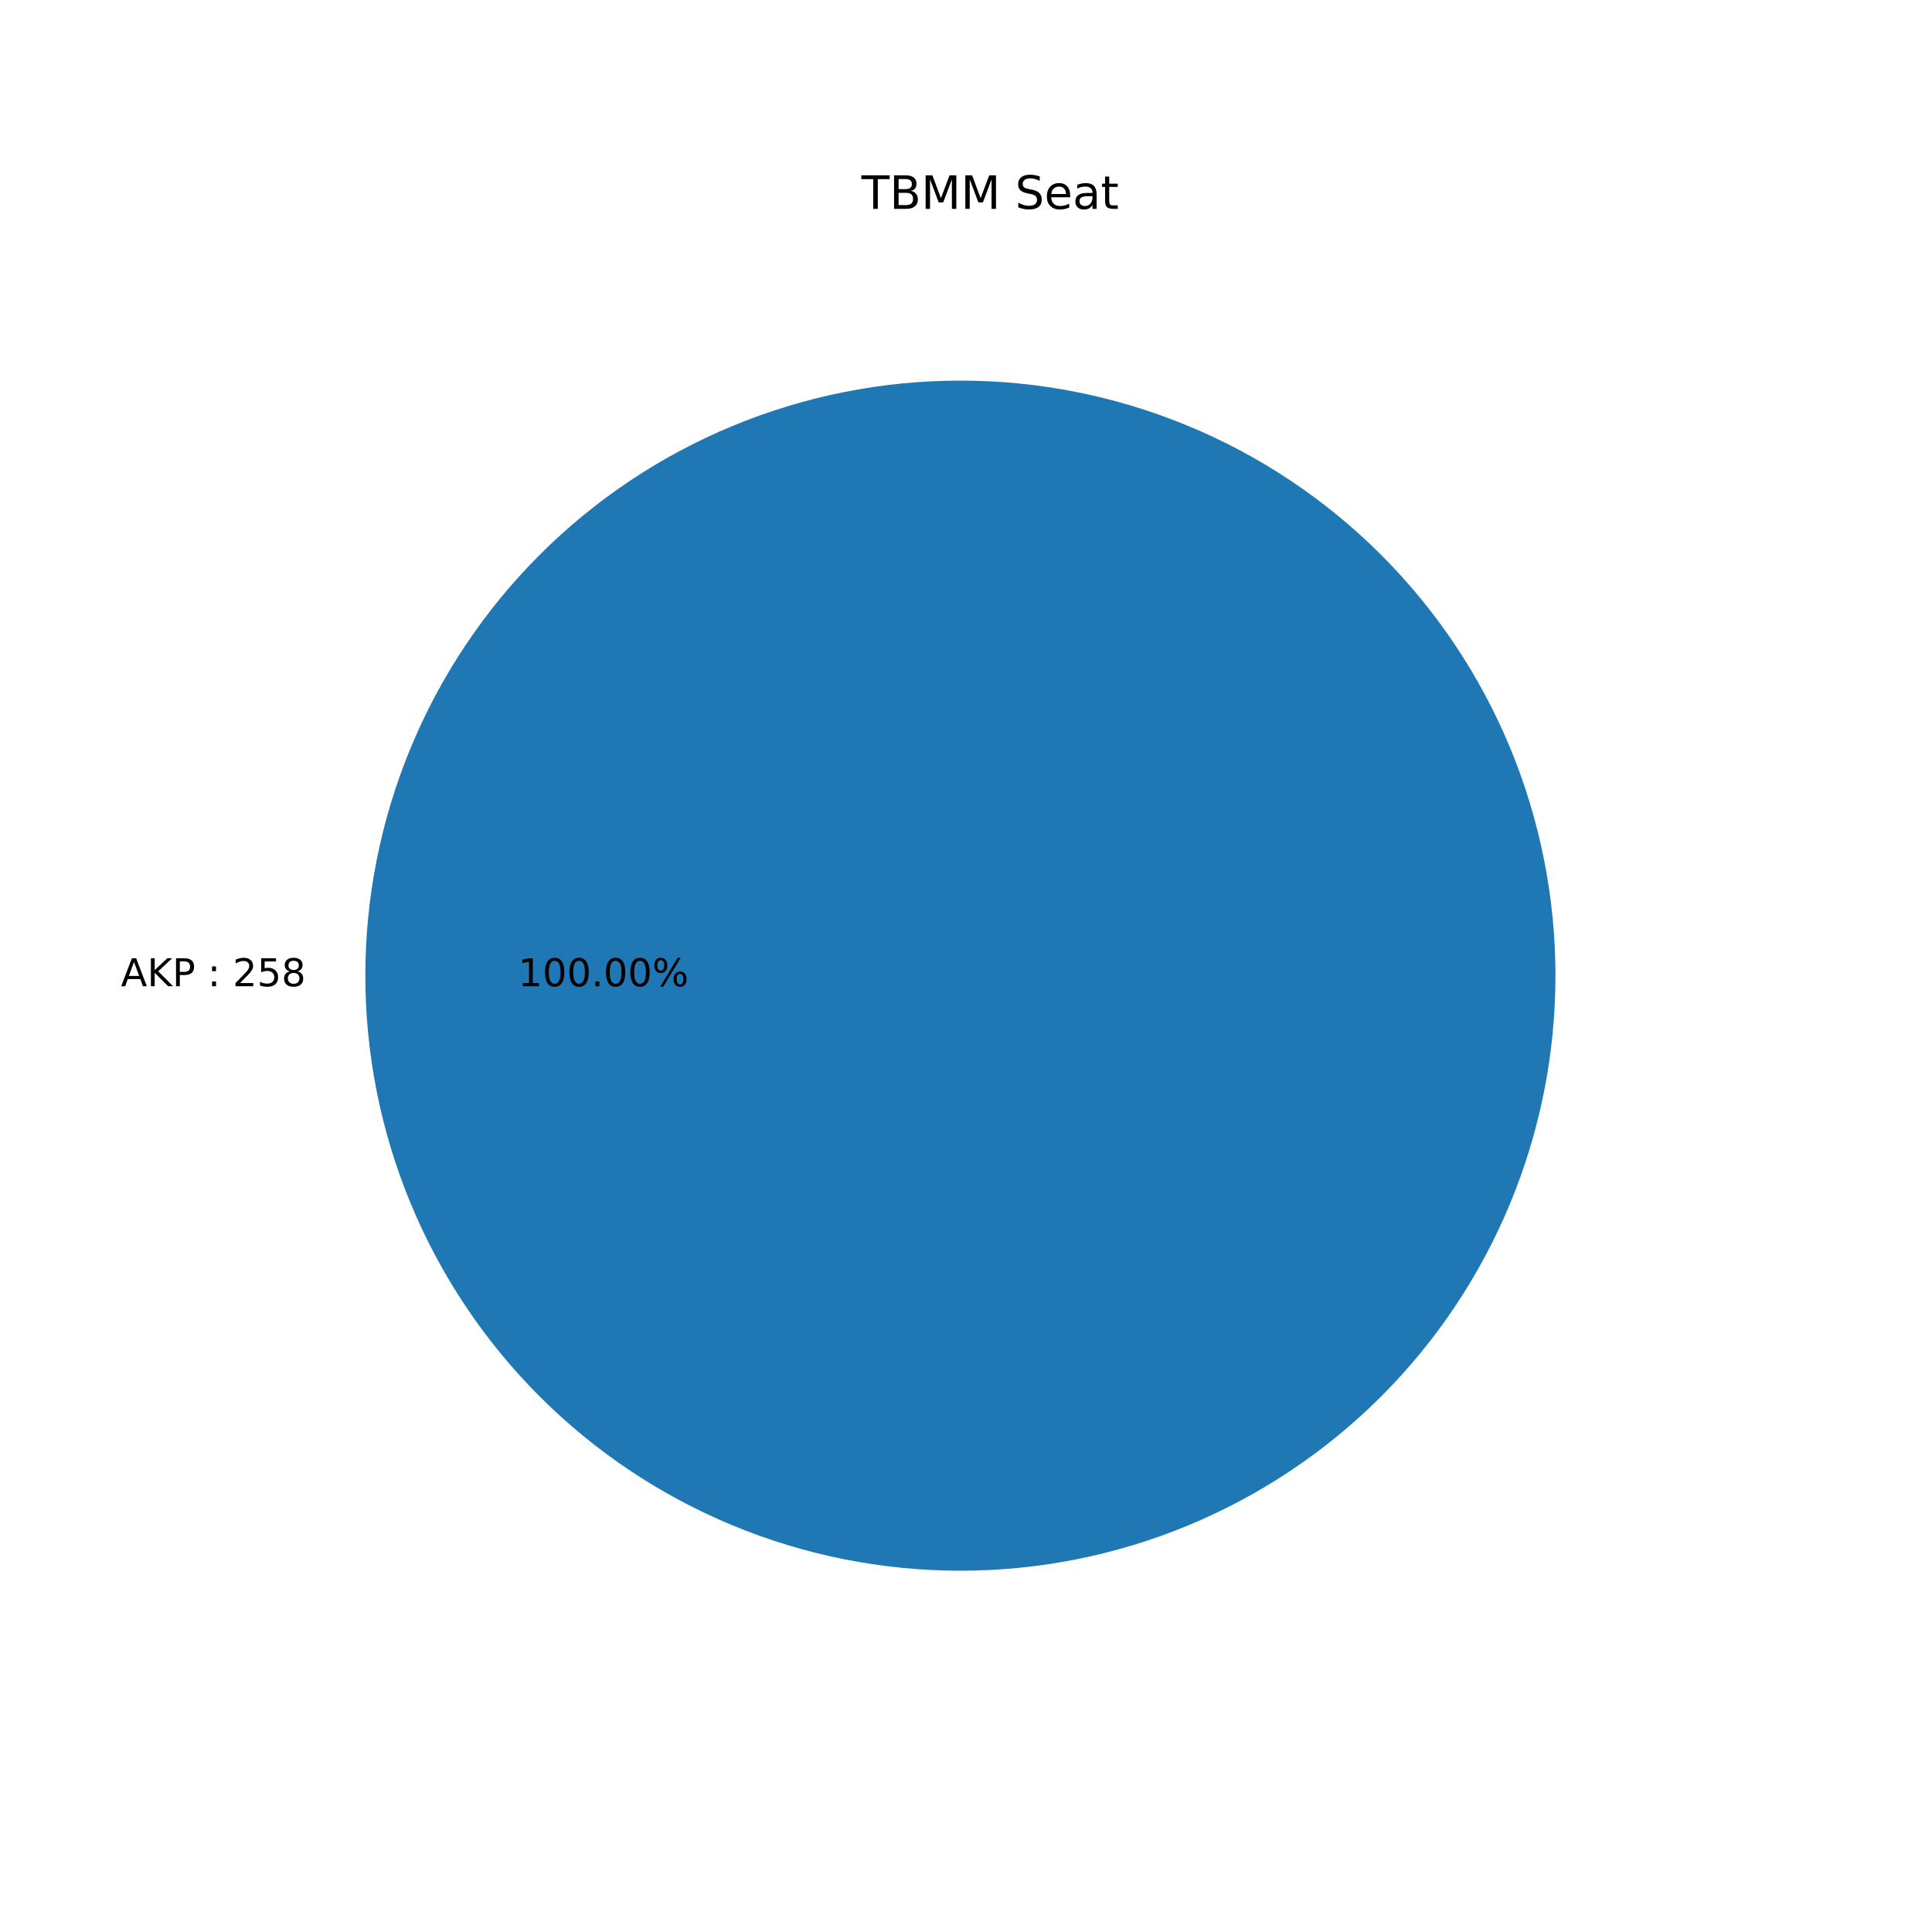
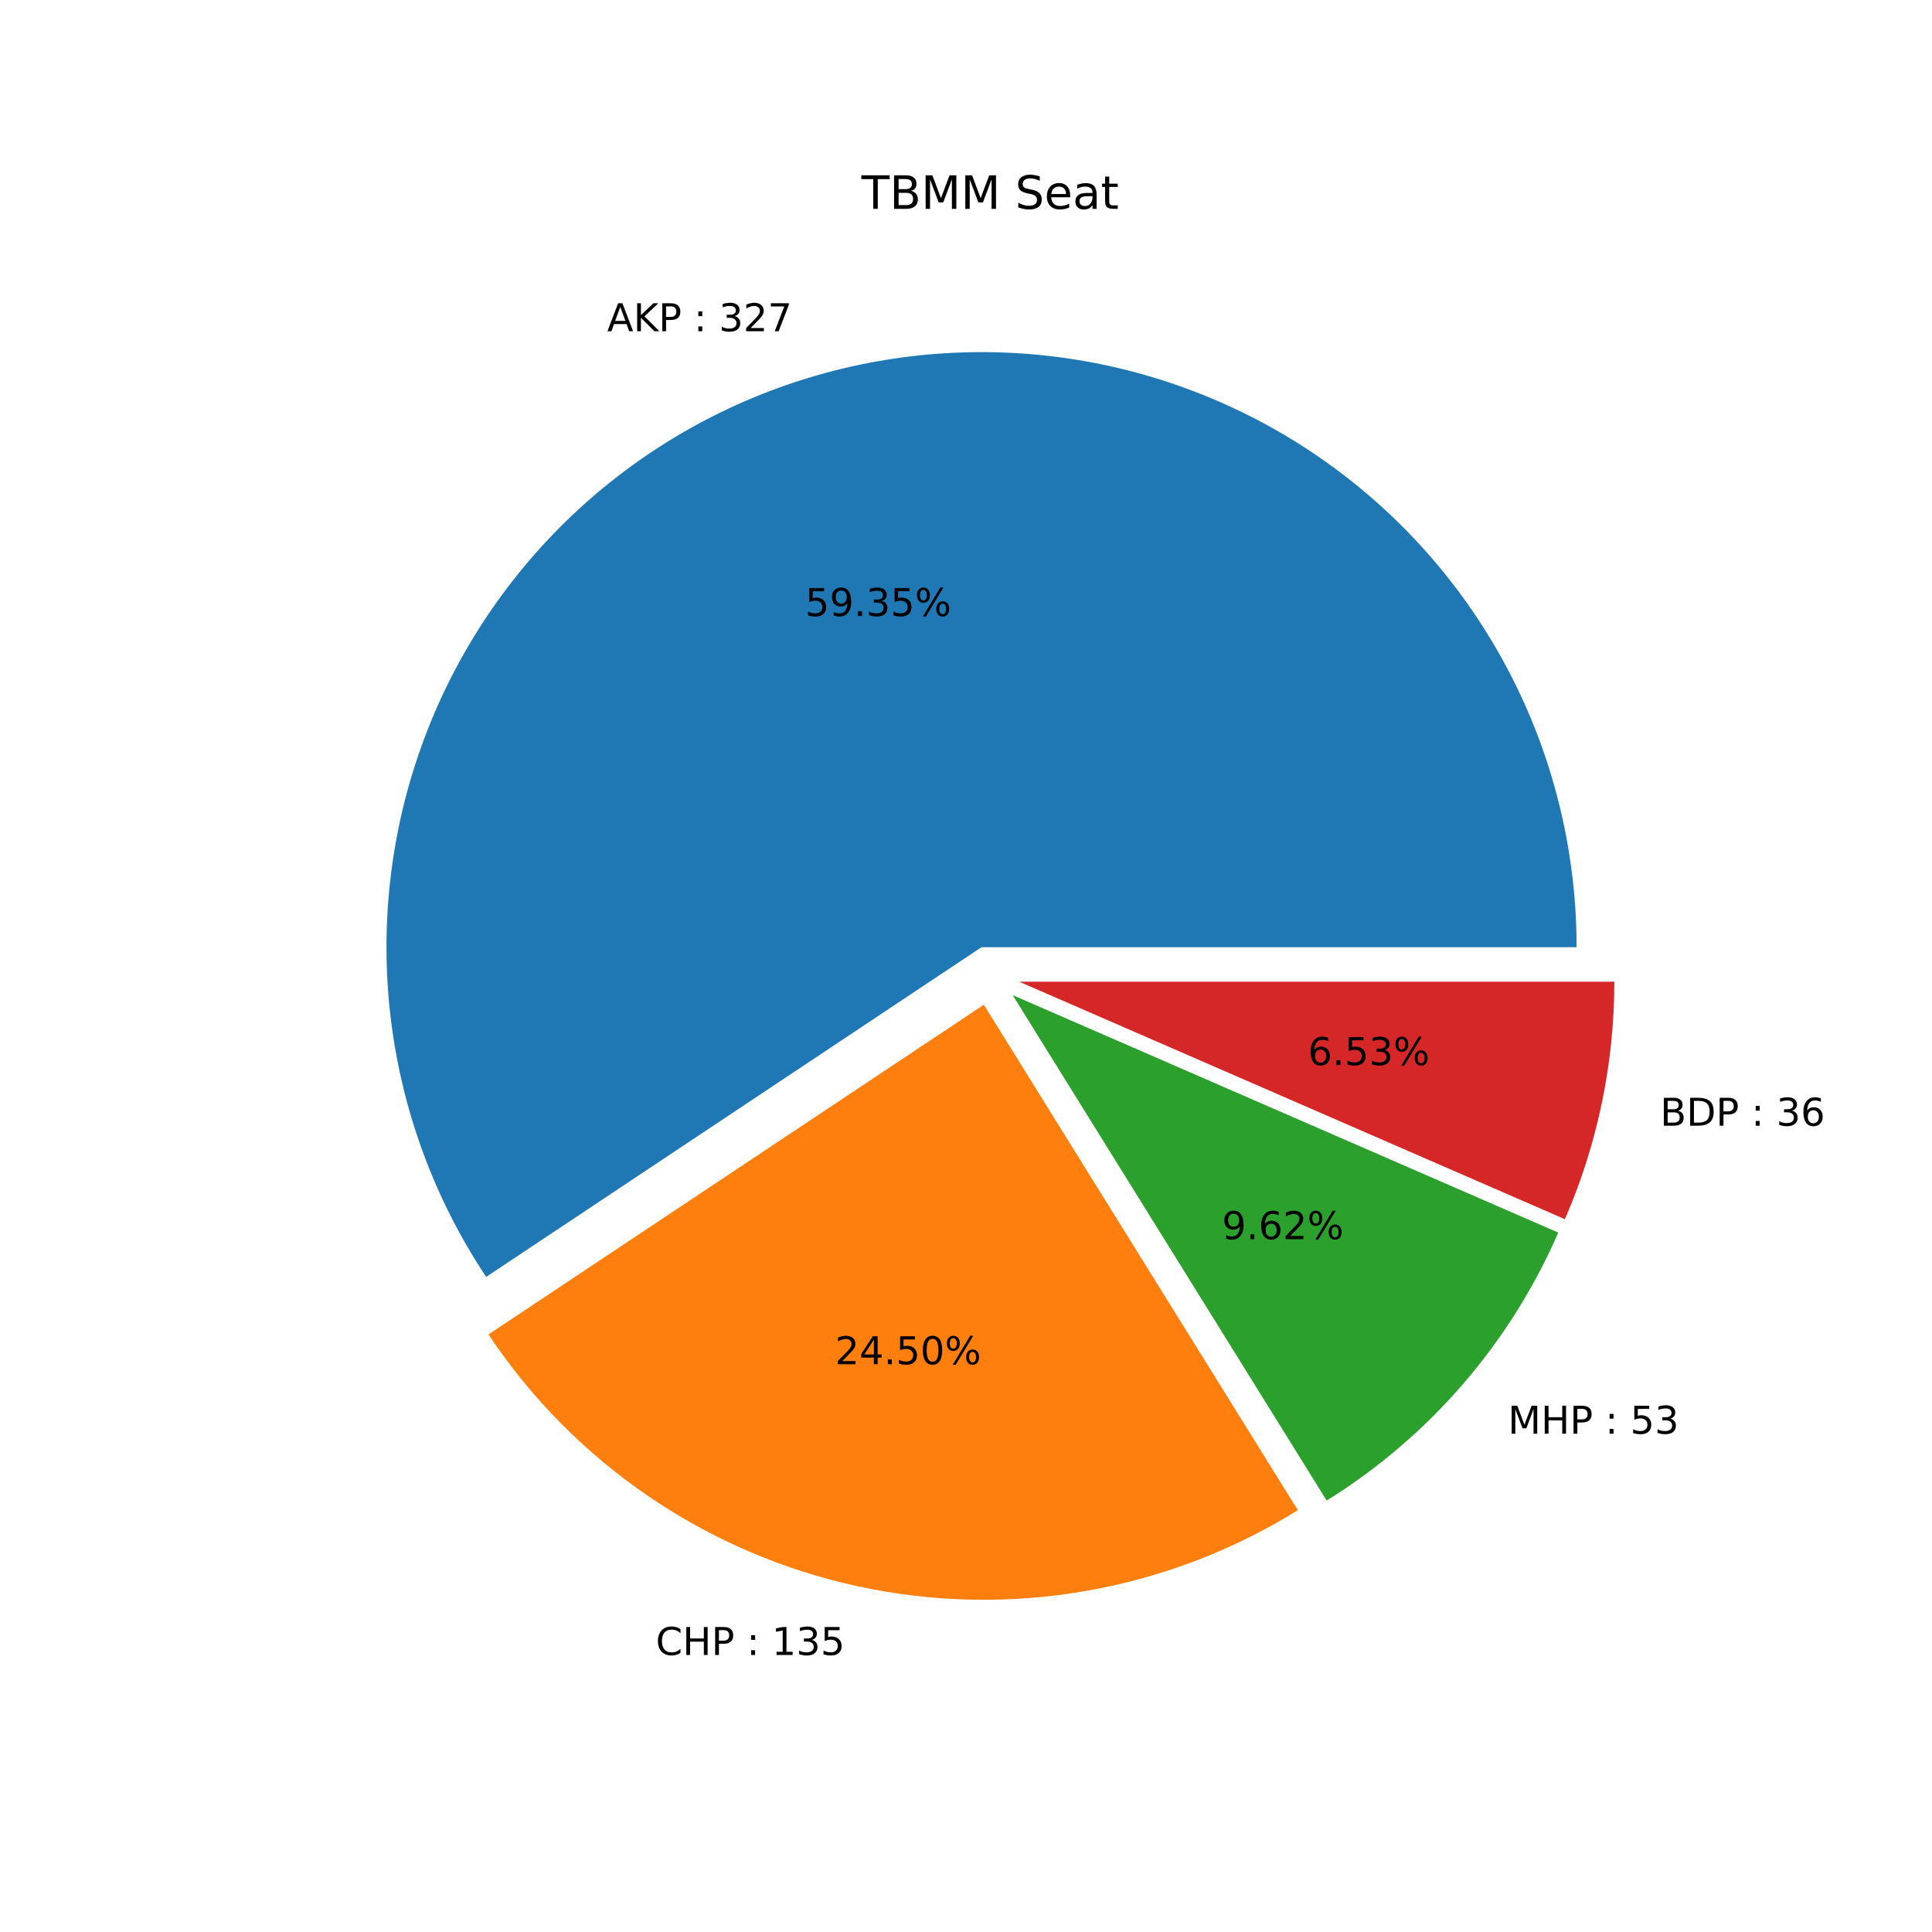
<svg xmlns="http://www.w3.org/2000/svg" xmlns:xlink="http://www.w3.org/1999/xlink" height="504pt" version="1.1" viewBox="0 0 504 504" width="504pt">
  <defs>
    <style type="text/css">*{stroke-linecap:butt;stroke-linejoin:round;}</style>
  </defs>
  <g id="figure_1">
    <g id="patch_1">
      <path d="M 0 504  L 504 504  L 504 0  L 0 0  z " style="fill:#ffffff;" />
    </g>
    <g id="axes_1">
      <g id="patch_2">
-         <path d="M 405.77 254.52  C 405.77 234.135 401.755 213.948 393.954 195.115  C 386.153 176.282 374.718 159.169 360.304 144.754  C 345.89 130.34 328.776 118.905 309.943 111.104  C 291.11 103.303 270.923 99.288 250.538 99.288  C 230.154 99.288 209.967 103.303 191.134 111.104  C 172.301 118.905 155.187 130.34 140.773 144.754  C 126.359 159.169 114.924 176.282 107.123 195.115  C 99.322 213.948 95.306 234.135 95.306 254.52  C 95.306 274.905 99.322 295.092 107.123 313.925  C 114.924 332.758 126.359 349.871 140.773 364.286  C 155.187 378.7 172.301 390.135 191.134 397.936  C 209.967 405.737 230.154 409.752 250.538 409.752  C 270.923 409.752 291.11 405.737 309.943 397.936  C 328.776 390.135 345.89 378.7 360.304 364.286  C 374.718 349.871 386.153 332.758 393.954 313.925  C 401.755 295.092 405.77 274.905 405.77 254.52  M 250.538 254.52  M 405.77 254.52  z " style="fill:#1f77b4;" />
+         <path d="M 411.286 247.091  C 411.286 222.864 405.614 198.97 394.726 177.327  C 383.838 155.685 368.033 136.889 348.581 122.448  C 329.128 108.008 306.562 98.32 282.694 94.162  C 258.827 90.004 234.314 91.491 211.124 98.503  C 187.934 105.515 166.705 117.859 149.14 134.545  C 131.575 151.231 118.158 171.799 109.966 194.599  C 101.774 217.399 99.031 241.803 101.96 265.852  C 104.888 289.902 113.406 312.935 126.829 333.103  L 256.054 247.091  L 411.286 247.091  z " style="fill:#1f77b4;" />
+       </g>
+       <g id="patch_3">
+         <path d="M 127.429 348.117  C 149.766 381.676 184.32 405.248 223.715 413.802  C 263.11 422.356 304.329 415.236 338.571 393.962  L 256.653 262.105  L 127.429 348.117  z " style="fill:#ff7f0e;" />
+       </g>
+       <g id="patch_4">
+         <path d="M 346.091 391.453  C 359.398 383.185 371.377 372.951 381.621 361.098  C 391.864 349.246 400.255 335.91 406.507 321.546  L 264.172 259.595  L 346.091 391.453  z " style="fill:#2ca02c;" />
+       </g>
+       <g id="patch_5">
+         <path d="M 408.233 318.052  C 412.476 308.305 415.705 298.148 417.872 287.741  C 420.039 277.334 421.131 266.732 421.131 256.102  L 265.899 256.102  L 408.233 318.052  z " style="fill:#d62728;" />
      </g>
      <g id="matplotlib.axis_1" />
      <g id="matplotlib.axis_2" />
      <g id="text_1">
-         <g transform="translate(31.54257 257.2794)scale(0.1 -0.1)">
+         <g transform="translate(158.3909 86.40335)scale(0.1 -0.1)">
          <defs>
            <path d="M 34.188 63.188  L 20.797 26.906  L 47.609 26.906  z M 28.609 72.906  L 39.797 72.906  L 67.578 0  L 57.328 0  L 50.688 18.703  L 17.828 18.703  L 11.188 0  L 0.781 0  z " id="DejaVuSans-65" />
            <path d="M 9.812 72.906  L 19.672 72.906  L 19.672 42.094  L 52.391 72.906  L 65.094 72.906  L 28.906 38.922  L 67.672 0  L 54.688 0  L 19.672 35.109  L 19.672 0  L 9.812 0  z " id="DejaVuSans-75" />
            <path d="M 19.672 64.797  L 19.672 37.406  L 32.078 37.406  Q 38.969 37.406 42.719 40.969  Q 46.484 44.531 46.484 51.125  Q 46.484 57.672 42.719 61.234  Q 38.969 64.797 32.078 64.797  z M 9.812 72.906  L 32.078 72.906  Q 44.344 72.906 50.609 67.359  Q 56.891 61.812 56.891 51.125  Q 56.891 40.328 50.609 34.812  Q 44.344 29.297 32.078 29.297  L 19.672 29.297  L 19.672 0  L 9.812 0  z " id="DejaVuSans-80" />
            <path id="DejaVuSans-32" />
            <path d="M 11.719 12.406  L 22.016 12.406  L 22.016 0  L 11.719 0  z M 11.719 51.703  L 22.016 51.703  L 22.016 39.312  L 11.719 39.312  z " id="DejaVuSans-58" />
+             <path d="M 40.578 39.312  Q 47.656 37.797 51.625 33  Q 55.609 28.219 55.609 21.188  Q 55.609 10.406 48.188 4.484  Q 40.766 -1.422 27.094 -1.422  Q 22.516 -1.422 17.656 -0.516  Q 12.797 0.391 7.625 2.203  L 7.625 11.719  Q 11.719 9.328 16.594 8.109  Q 21.484 6.891 26.812 6.891  Q 36.078 6.891 40.938 10.547  Q 45.797 14.203 45.797 21.188  Q 45.797 27.641 41.281 31.266  Q 36.766 34.906 28.719 34.906  L 20.219 34.906  L 20.219 43.016  L 29.109 43.016  Q 36.375 43.016 40.234 45.922  Q 44.094 48.828 44.094 54.297  Q 44.094 59.906 40.109 62.906  Q 36.141 65.922 28.719 65.922  Q 24.656 65.922 20.016 65.031  Q 15.375 64.156 9.812 62.312  L 9.812 71.094  Q 15.438 72.656 20.344 73.438  Q 25.25 74.219 29.594 74.219  Q 40.828 74.219 47.359 69.109  Q 53.906 64.016 53.906 55.328  Q 53.906 49.266 50.438 45.094  Q 46.969 40.922 40.578 39.312  z " id="DejaVuSans-51" />
            <path d="M 19.188 8.297  L 53.609 8.297  L 53.609 0  L 7.328 0  L 7.328 8.297  Q 12.938 14.109 22.625 23.891  Q 32.328 33.688 34.812 36.531  Q 39.547 41.844 41.422 45.531  Q 43.312 49.219 43.312 52.781  Q 43.312 58.594 39.234 62.25  Q 35.156 65.922 28.609 65.922  Q 23.969 65.922 18.812 64.312  Q 13.672 62.703 7.812 59.422  L 7.812 69.391  Q 13.766 71.781 18.938 73  Q 24.125 74.219 28.422 74.219  Q 39.75 74.219 46.484 68.547  Q 53.219 62.891 53.219 53.422  Q 53.219 48.922 51.531 44.891  Q 49.859 40.875 45.406 35.406  Q 44.188 33.984 37.641 27.219  Q 31.109 20.453 19.188 8.297  z " id="DejaVuSans-50" />
-             <path d="M 10.797 72.906  L 49.516 72.906  L 49.516 64.594  L 19.828 64.594  L 19.828 46.734  Q 21.969 47.469 24.109 47.828  Q 26.266 48.188 28.422 48.188  Q 40.625 48.188 47.75 41.5  Q 54.891 34.812 54.891 23.391  Q 54.891 11.625 47.562 5.094  Q 40.234 -1.422 26.906 -1.422  Q 22.312 -1.422 17.547 -0.641  Q 12.797 0.141 7.719 1.703  L 7.719 11.625  Q 12.109 9.234 16.797 8.062  Q 21.484 6.891 26.703 6.891  Q 35.156 6.891 40.078 11.328  Q 45.016 15.766 45.016 23.391  Q 45.016 31 40.078 35.438  Q 35.156 39.891 26.703 39.891  Q 22.75 39.891 18.812 39.016  Q 14.891 38.141 10.797 36.281  z " id="DejaVuSans-53" />
-             <path d="M 31.781 34.625  Q 24.75 34.625 20.719 30.859  Q 16.703 27.094 16.703 20.516  Q 16.703 13.922 20.719 10.156  Q 24.75 6.391 31.781 6.391  Q 38.812 6.391 42.859 10.172  Q 46.922 13.969 46.922 20.516  Q 46.922 27.094 42.891 30.859  Q 38.875 34.625 31.781 34.625  z M 21.922 38.812  Q 15.578 40.375 12.031 44.719  Q 8.5 49.078 8.5 55.328  Q 8.5 64.062 14.719 69.141  Q 20.953 74.219 31.781 74.219  Q 42.672 74.219 48.875 69.141  Q 55.078 64.062 55.078 55.328  Q 55.078 49.078 51.531 44.719  Q 48 40.375 41.703 38.812  Q 48.828 37.156 52.797 32.312  Q 56.781 27.484 56.781 20.516  Q 56.781 9.906 50.312 4.234  Q 43.844 -1.422 31.781 -1.422  Q 19.734 -1.422 13.25 4.234  Q 6.781 9.906 6.781 20.516  Q 6.781 27.484 10.781 32.312  Q 14.797 37.156 21.922 38.812  z M 18.312 54.391  Q 18.312 48.734 21.844 45.562  Q 25.391 42.391 31.781 42.391  Q 38.141 42.391 41.719 45.562  Q 45.312 48.734 45.312 54.391  Q 45.312 60.062 41.719 63.234  Q 38.141 66.406 31.781 66.406  Q 25.391 66.406 21.844 63.234  Q 18.312 60.062 18.312 54.391  z " id="DejaVuSans-56" />
+             <path d="M 8.203 72.906  L 55.078 72.906  L 55.078 68.703  L 28.609 0  L 18.312 0  L 43.219 64.594  L 8.203 64.594  z " id="DejaVuSans-55" />
          </defs>
          <use xlink:href="#DejaVuSans-65" />
          <use x="68.408" xlink:href="#DejaVuSans-75" />
          <use x="133.984" xlink:href="#DejaVuSans-80" />
          <use x="194.287" xlink:href="#DejaVuSans-32" />
          <use x="226.074" xlink:href="#DejaVuSans-58" />
          <use x="259.766" xlink:href="#DejaVuSans-32" />
-           <use x="291.553" xlink:href="#DejaVuSans-50" />
-           <use x="355.176" xlink:href="#DejaVuSans-53" />
-           <use x="418.799" xlink:href="#DejaVuSans-56" />
+           <use x="291.553" xlink:href="#DejaVuSans-51" />
+           <use x="355.176" xlink:href="#DejaVuSans-50" />
+           <use x="418.799" xlink:href="#DejaVuSans-55" />
        </g>
      </g>
      <g id="text_2">
-         <g transform="translate(135.1531 257.2794)scale(0.1 -0.1)">
+         <g transform="translate(210.0312 160.6973)scale(0.1 -0.1)">
          <defs>
-             <path d="M 12.406 8.297  L 28.516 8.297  L 28.516 63.922  L 10.984 60.406  L 10.984 69.391  L 28.422 72.906  L 38.281 72.906  L 38.281 8.297  L 54.391 8.297  L 54.391 0  L 12.406 0  z " id="DejaVuSans-49" />
-             <path d="M 31.781 66.406  Q 24.172 66.406 20.328 58.906  Q 16.5 51.422 16.5 36.375  Q 16.5 21.391 20.328 13.891  Q 24.172 6.391 31.781 6.391  Q 39.453 6.391 43.281 13.891  Q 47.125 21.391 47.125 36.375  Q 47.125 51.422 43.281 58.906  Q 39.453 66.406 31.781 66.406  z M 31.781 74.219  Q 44.047 74.219 50.516 64.516  Q 56.984 54.828 56.984 36.375  Q 56.984 17.969 50.516 8.266  Q 44.047 -1.422 31.781 -1.422  Q 19.531 -1.422 13.062 8.266  Q 6.594 17.969 6.594 36.375  Q 6.594 54.828 13.062 64.516  Q 19.531 74.219 31.781 74.219  z " id="DejaVuSans-48" />
+             <path d="M 10.797 72.906  L 49.516 72.906  L 49.516 64.594  L 19.828 64.594  L 19.828 46.734  Q 21.969 47.469 24.109 47.828  Q 26.266 48.188 28.422 48.188  Q 40.625 48.188 47.75 41.5  Q 54.891 34.812 54.891 23.391  Q 54.891 11.625 47.562 5.094  Q 40.234 -1.422 26.906 -1.422  Q 22.312 -1.422 17.547 -0.641  Q 12.797 0.141 7.719 1.703  L 7.719 11.625  Q 12.109 9.234 16.797 8.062  Q 21.484 6.891 26.703 6.891  Q 35.156 6.891 40.078 11.328  Q 45.016 15.766 45.016 23.391  Q 45.016 31 40.078 35.438  Q 35.156 39.891 26.703 39.891  Q 22.75 39.891 18.812 39.016  Q 14.891 38.141 10.797 36.281  z " id="DejaVuSans-53" />
+             <path d="M 10.984 1.516  L 10.984 10.5  Q 14.703 8.734 18.5 7.812  Q 22.312 6.891 25.984 6.891  Q 35.75 6.891 40.891 13.453  Q 46.047 20.016 46.781 33.406  Q 43.953 29.203 39.594 26.953  Q 35.25 24.703 29.984 24.703  Q 19.047 24.703 12.672 31.312  Q 6.297 37.938 6.297 49.422  Q 6.297 60.641 12.938 67.422  Q 19.578 74.219 30.609 74.219  Q 43.266 74.219 49.922 64.516  Q 56.594 54.828 56.594 36.375  Q 56.594 19.141 48.406 8.859  Q 40.234 -1.422 26.422 -1.422  Q 22.703 -1.422 18.891 -0.688  Q 15.094 0.047 10.984 1.516  z M 30.609 32.422  Q 37.25 32.422 41.125 36.953  Q 45.016 41.5 45.016 49.422  Q 45.016 57.281 41.125 61.844  Q 37.25 66.406 30.609 66.406  Q 23.969 66.406 20.094 61.844  Q 16.219 57.281 16.219 49.422  Q 16.219 41.5 20.094 36.953  Q 23.969 32.422 30.609 32.422  z " id="DejaVuSans-57" />
            <path d="M 10.688 12.406  L 21 12.406  L 21 0  L 10.688 0  z " id="DejaVuSans-46" />
            <path d="M 72.703 32.078  Q 68.453 32.078 66.031 28.469  Q 63.625 24.859 63.625 18.406  Q 63.625 12.062 66.031 8.422  Q 68.453 4.781 72.703 4.781  Q 76.859 4.781 79.266 8.422  Q 81.688 12.062 81.688 18.406  Q 81.688 24.812 79.266 28.438  Q 76.859 32.078 72.703 32.078  z M 72.703 38.281  Q 80.422 38.281 84.953 32.906  Q 89.5 27.547 89.5 18.406  Q 89.5 9.281 84.938 3.922  Q 80.375 -1.422 72.703 -1.422  Q 64.891 -1.422 60.344 3.922  Q 55.812 9.281 55.812 18.406  Q 55.812 27.594 60.375 32.938  Q 64.938 38.281 72.703 38.281  z M 22.312 68.016  Q 18.109 68.016 15.688 64.375  Q 13.281 60.75 13.281 54.391  Q 13.281 47.953 15.672 44.328  Q 18.062 40.719 22.312 40.719  Q 26.562 40.719 28.969 44.328  Q 31.391 47.953 31.391 54.391  Q 31.391 60.688 28.953 64.344  Q 26.516 68.016 22.312 68.016  z M 66.406 74.219  L 74.219 74.219  L 28.609 -1.422  L 20.797 -1.422  z M 22.312 74.219  Q 30.031 74.219 34.609 68.875  Q 39.203 63.531 39.203 54.391  Q 39.203 45.172 34.641 39.844  Q 30.078 34.516 22.312 34.516  Q 14.547 34.516 10.031 39.859  Q 5.516 45.219 5.516 54.391  Q 5.516 63.484 10.047 68.844  Q 14.594 74.219 22.312 74.219  z " id="DejaVuSans-37" />
          </defs>
-           <use xlink:href="#DejaVuSans-49" />
-           <use x="63.623" xlink:href="#DejaVuSans-48" />
-           <use x="127.246" xlink:href="#DejaVuSans-48" />
-           <use x="190.869" xlink:href="#DejaVuSans-46" />
-           <use x="222.656" xlink:href="#DejaVuSans-48" />
-           <use x="286.279" xlink:href="#DejaVuSans-48" />
-           <use x="349.902" xlink:href="#DejaVuSans-37" />
+           <use xlink:href="#DejaVuSans-53" />
+           <use x="63.623" xlink:href="#DejaVuSans-57" />
+           <use x="127.246" xlink:href="#DejaVuSans-46" />
+           <use x="159.033" xlink:href="#DejaVuSans-51" />
+           <use x="222.656" xlink:href="#DejaVuSans-53" />
+           <use x="286.279" xlink:href="#DejaVuSans-37" />
        </g>
      </g>
      <g id="text_3">
+         <g transform="translate(171.076 431.7312)scale(0.1 -0.1)">
+           <defs>
+             <path d="M 64.406 67.281  L 64.406 56.891  Q 59.422 61.531 53.781 63.812  Q 48.141 66.109 41.797 66.109  Q 29.297 66.109 22.656 58.469  Q 16.016 50.828 16.016 36.375  Q 16.016 21.969 22.656 14.328  Q 29.297 6.688 41.797 6.688  Q 48.141 6.688 53.781 8.984  Q 59.422 11.281 64.406 15.922  L 64.406 5.609  Q 59.234 2.094 53.438 0.328  Q 47.656 -1.422 41.219 -1.422  Q 24.656 -1.422 15.125 8.703  Q 5.609 18.844 5.609 36.375  Q 5.609 53.953 15.125 64.078  Q 24.656 74.219 41.219 74.219  Q 47.75 74.219 53.531 72.484  Q 59.328 70.75 64.406 67.281  z " id="DejaVuSans-67" />
+             <path d="M 9.812 72.906  L 19.672 72.906  L 19.672 43.016  L 55.516 43.016  L 55.516 72.906  L 65.375 72.906  L 65.375 0  L 55.516 0  L 55.516 34.719  L 19.672 34.719  L 19.672 0  L 9.812 0  z " id="DejaVuSans-72" />
+             <path d="M 12.406 8.297  L 28.516 8.297  L 28.516 63.922  L 10.984 60.406  L 10.984 69.391  L 28.422 72.906  L 38.281 72.906  L 38.281 8.297  L 54.391 8.297  L 54.391 0  L 12.406 0  z " id="DejaVuSans-49" />
+           </defs>
+           <use xlink:href="#DejaVuSans-67" />
+           <use x="69.824" xlink:href="#DejaVuSans-72" />
+           <use x="145.02" xlink:href="#DejaVuSans-80" />
+           <use x="205.322" xlink:href="#DejaVuSans-32" />
+           <use x="237.109" xlink:href="#DejaVuSans-58" />
+           <use x="270.801" xlink:href="#DejaVuSans-32" />
+           <use x="302.588" xlink:href="#DejaVuSans-49" />
+           <use x="366.211" xlink:href="#DejaVuSans-51" />
+           <use x="429.834" xlink:href="#DejaVuSans-53" />
+         </g>
+       </g>
+       <g id="text_4">
+         <g transform="translate(217.8255 355.8826)scale(0.1 -0.1)">
+           <defs>
+             <path d="M 37.797 64.312  L 12.891 25.391  L 37.797 25.391  z M 35.203 72.906  L 47.609 72.906  L 47.609 25.391  L 58.016 25.391  L 58.016 17.188  L 47.609 17.188  L 47.609 0  L 37.797 0  L 37.797 17.188  L 4.891 17.188  L 4.891 26.703  z " id="DejaVuSans-52" />
+             <path d="M 31.781 66.406  Q 24.172 66.406 20.328 58.906  Q 16.5 51.422 16.5 36.375  Q 16.5 21.391 20.328 13.891  Q 24.172 6.391 31.781 6.391  Q 39.453 6.391 43.281 13.891  Q 47.125 21.391 47.125 36.375  Q 47.125 51.422 43.281 58.906  Q 39.453 66.406 31.781 66.406  z M 31.781 74.219  Q 44.047 74.219 50.516 64.516  Q 56.984 54.828 56.984 36.375  Q 56.984 17.969 50.516 8.266  Q 44.047 -1.422 31.781 -1.422  Q 19.531 -1.422 13.062 8.266  Q 6.594 17.969 6.594 36.375  Q 6.594 54.828 13.062 64.516  Q 19.531 74.219 31.781 74.219  z " id="DejaVuSans-48" />
+           </defs>
+           <use xlink:href="#DejaVuSans-50" />
+           <use x="63.623" xlink:href="#DejaVuSans-52" />
+           <use x="127.246" xlink:href="#DejaVuSans-46" />
+           <use x="159.033" xlink:href="#DejaVuSans-53" />
+           <use x="222.656" xlink:href="#DejaVuSans-48" />
+           <use x="286.279" xlink:href="#DejaVuSans-37" />
+         </g>
+       </g>
+       <g id="text_5">
+         <g transform="translate(393.3654 374.0081)scale(0.1 -0.1)">
+           <defs>
+             <path d="M 9.812 72.906  L 24.516 72.906  L 43.109 23.297  L 61.812 72.906  L 76.516 72.906  L 76.516 0  L 66.891 0  L 66.891 64.016  L 48.094 14.016  L 38.188 14.016  L 19.391 64.016  L 19.391 0  L 9.812 0  z " id="DejaVuSans-77" />
+           </defs>
+           <use xlink:href="#DejaVuSans-77" />
+           <use x="86.279" xlink:href="#DejaVuSans-72" />
+           <use x="161.475" xlink:href="#DejaVuSans-80" />
+           <use x="221.777" xlink:href="#DejaVuSans-32" />
+           <use x="253.564" xlink:href="#DejaVuSans-58" />
+           <use x="287.256" xlink:href="#DejaVuSans-32" />
+           <use x="319.043" xlink:href="#DejaVuSans-53" />
+           <use x="382.666" xlink:href="#DejaVuSans-51" />
+         </g>
+       </g>
+       <g id="text_6">
+         <g transform="translate(318.7577 323.2565)scale(0.1 -0.1)">
+           <defs>
+             <path d="M 33.016 40.375  Q 26.375 40.375 22.484 35.828  Q 18.609 31.297 18.609 23.391  Q 18.609 15.531 22.484 10.953  Q 26.375 6.391 33.016 6.391  Q 39.656 6.391 43.531 10.953  Q 47.406 15.531 47.406 23.391  Q 47.406 31.297 43.531 35.828  Q 39.656 40.375 33.016 40.375  z M 52.594 71.297  L 52.594 62.312  Q 48.875 64.062 45.094 64.984  Q 41.312 65.922 37.594 65.922  Q 27.828 65.922 22.672 59.328  Q 17.531 52.734 16.797 39.406  Q 19.672 43.656 24.016 45.922  Q 28.375 48.188 33.594 48.188  Q 44.578 48.188 50.953 41.516  Q 57.328 34.859 57.328 23.391  Q 57.328 12.156 50.688 5.359  Q 44.047 -1.422 33.016 -1.422  Q 20.359 -1.422 13.672 8.266  Q 6.984 17.969 6.984 36.375  Q 6.984 53.656 15.188 63.938  Q 23.391 74.219 37.203 74.219  Q 40.922 74.219 44.703 73.484  Q 48.484 72.75 52.594 71.297  z " id="DejaVuSans-54" />
+           </defs>
+           <use xlink:href="#DejaVuSans-57" />
+           <use x="63.623" xlink:href="#DejaVuSans-46" />
+           <use x="95.41" xlink:href="#DejaVuSans-54" />
+           <use x="159.033" xlink:href="#DejaVuSans-50" />
+           <use x="222.656" xlink:href="#DejaVuSans-37" />
+         </g>
+       </g>
+       <g id="text_7">
+         <g transform="translate(433.0694 293.6647)scale(0.1 -0.1)">
+           <defs>
+             <path d="M 19.672 34.812  L 19.672 8.109  L 35.5 8.109  Q 43.453 8.109 47.281 11.406  Q 51.125 14.703 51.125 21.484  Q 51.125 28.328 47.281 31.562  Q 43.453 34.812 35.5 34.812  z M 19.672 64.797  L 19.672 42.828  L 34.281 42.828  Q 41.5 42.828 45.031 45.531  Q 48.578 48.25 48.578 53.812  Q 48.578 59.328 45.031 62.062  Q 41.5 64.797 34.281 64.797  z M 9.812 72.906  L 35.016 72.906  Q 46.297 72.906 52.391 68.219  Q 58.5 63.531 58.5 54.891  Q 58.5 48.188 55.375 44.234  Q 52.25 40.281 46.188 39.312  Q 53.469 37.75 57.5 32.781  Q 61.531 27.828 61.531 20.406  Q 61.531 10.641 54.891 5.312  Q 48.25 0 35.984 0  L 9.812 0  z " id="DejaVuSans-66" />
+             <path d="M 19.672 64.797  L 19.672 8.109  L 31.594 8.109  Q 46.688 8.109 53.688 14.938  Q 60.688 21.781 60.688 36.531  Q 60.688 51.172 53.688 57.984  Q 46.688 64.797 31.594 64.797  z M 9.812 72.906  L 30.078 72.906  Q 51.266 72.906 61.172 64.094  Q 71.094 55.281 71.094 36.531  Q 71.094 17.672 61.125 8.828  Q 51.172 0 30.078 0  L 9.812 0  z " id="DejaVuSans-68" />
+           </defs>
+           <use xlink:href="#DejaVuSans-66" />
+           <use x="68.604" xlink:href="#DejaVuSans-68" />
+           <use x="145.605" xlink:href="#DejaVuSans-80" />
+           <use x="205.908" xlink:href="#DejaVuSans-32" />
+           <use x="237.695" xlink:href="#DejaVuSans-58" />
+           <use x="271.387" xlink:href="#DejaVuSans-32" />
+           <use x="303.174" xlink:href="#DejaVuSans-51" />
+           <use x="366.797" xlink:href="#DejaVuSans-54" />
+         </g>
+       </g>
+       <g id="text_8">
+         <g transform="translate(341.1991 277.845)scale(0.1 -0.1)">
+           <use xlink:href="#DejaVuSans-54" />
+           <use x="63.623" xlink:href="#DejaVuSans-46" />
+           <use x="95.41" xlink:href="#DejaVuSans-53" />
+           <use x="159.033" xlink:href="#DejaVuSans-51" />
+           <use x="222.656" xlink:href="#DejaVuSans-37" />
+         </g>
+       </g>
+       <g id="text_9">
        <g transform="translate(224.7281 54.48)scale(0.12 -0.12)">
          <defs>
            <path d="M -0.297 72.906  L 61.375 72.906  L 61.375 64.594  L 35.5 64.594  L 35.5 0  L 25.594 0  L 25.594 64.594  L -0.297 64.594  z " id="DejaVuSans-84" />
-             <path d="M 19.672 34.812  L 19.672 8.109  L 35.5 8.109  Q 43.453 8.109 47.281 11.406  Q 51.125 14.703 51.125 21.484  Q 51.125 28.328 47.281 31.562  Q 43.453 34.812 35.5 34.812  z M 19.672 64.797  L 19.672 42.828  L 34.281 42.828  Q 41.5 42.828 45.031 45.531  Q 48.578 48.25 48.578 53.812  Q 48.578 59.328 45.031 62.062  Q 41.5 64.797 34.281 64.797  z M 9.812 72.906  L 35.016 72.906  Q 46.297 72.906 52.391 68.219  Q 58.5 63.531 58.5 54.891  Q 58.5 48.188 55.375 44.234  Q 52.25 40.281 46.188 39.312  Q 53.469 37.75 57.5 32.781  Q 61.531 27.828 61.531 20.406  Q 61.531 10.641 54.891 5.312  Q 48.25 0 35.984 0  L 9.812 0  z " id="DejaVuSans-66" />
-             <path d="M 9.812 72.906  L 24.516 72.906  L 43.109 23.297  L 61.812 72.906  L 76.516 72.906  L 76.516 0  L 66.891 0  L 66.891 64.016  L 48.094 14.016  L 38.188 14.016  L 19.391 64.016  L 19.391 0  L 9.812 0  z " id="DejaVuSans-77" />
            <path d="M 53.516 70.516  L 53.516 60.891  Q 47.906 63.578 42.922 64.891  Q 37.938 66.219 33.297 66.219  Q 25.25 66.219 20.875 63.094  Q 16.5 59.969 16.5 54.203  Q 16.5 49.359 19.406 46.891  Q 22.312 44.438 30.422 42.922  L 36.375 41.703  Q 47.406 39.594 52.656 34.297  Q 57.906 29 57.906 20.125  Q 57.906 9.516 50.797 4.047  Q 43.703 -1.422 29.984 -1.422  Q 24.812 -1.422 18.969 -0.25  Q 13.141 0.922 6.891 3.219  L 6.891 13.375  Q 12.891 10.016 18.656 8.297  Q 24.422 6.594 29.984 6.594  Q 38.422 6.594 43.016 9.906  Q 47.609 13.234 47.609 19.391  Q 47.609 24.75 44.312 27.781  Q 41.016 30.812 33.5 32.328  L 27.484 33.5  Q 16.453 35.688 11.516 40.375  Q 6.594 45.062 6.594 53.422  Q 6.594 63.094 13.406 68.656  Q 20.219 74.219 32.172 74.219  Q 37.312 74.219 42.625 73.281  Q 47.953 72.359 53.516 70.516  z " id="DejaVuSans-83" />
            <path d="M 56.203 29.594  L 56.203 25.203  L 14.891 25.203  Q 15.484 15.922 20.484 11.062  Q 25.484 6.203 34.422 6.203  Q 39.594 6.203 44.453 7.469  Q 49.312 8.734 54.109 11.281  L 54.109 2.781  Q 49.266 0.734 44.188 -0.344  Q 39.109 -1.422 33.891 -1.422  Q 20.797 -1.422 13.156 6.188  Q 5.516 13.812 5.516 26.812  Q 5.516 40.234 12.766 48.109  Q 20.016 56 32.328 56  Q 43.359 56 49.781 48.891  Q 56.203 41.797 56.203 29.594  z M 47.219 32.234  Q 47.125 39.594 43.094 43.984  Q 39.062 48.391 32.422 48.391  Q 24.906 48.391 20.391 44.141  Q 15.875 39.891 15.188 32.172  z " id="DejaVuSans-101" />
            <path d="M 34.281 27.484  Q 23.391 27.484 19.188 25  Q 14.984 22.516 14.984 16.5  Q 14.984 11.719 18.141 8.906  Q 21.297 6.109 26.703 6.109  Q 34.188 6.109 38.703 11.406  Q 43.219 16.703 43.219 25.484  L 43.219 27.484  z M 52.203 31.203  L 52.203 0  L 43.219 0  L 43.219 8.297  Q 40.141 3.328 35.547 0.953  Q 30.953 -1.422 24.312 -1.422  Q 15.922 -1.422 10.953 3.297  Q 6 8.016 6 15.922  Q 6 25.141 12.172 29.828  Q 18.359 34.516 30.609 34.516  L 43.219 34.516  L 43.219 35.406  Q 43.219 41.609 39.141 45  Q 35.062 48.391 27.688 48.391  Q 23 48.391 18.547 47.266  Q 14.109 46.141 10.016 43.891  L 10.016 52.203  Q 14.938 54.109 19.578 55.047  Q 24.219 56 28.609 56  Q 40.484 56 46.344 49.844  Q 52.203 43.703 52.203 31.203  z " id="DejaVuSans-97" />
            <path d="M 18.312 70.219  L 18.312 54.688  L 36.812 54.688  L 36.812 47.703  L 18.312 47.703  L 18.312 18.016  Q 18.312 11.328 20.141 9.422  Q 21.969 7.516 27.594 7.516  L 36.812 7.516  L 36.812 0  L 27.594 0  Q 17.188 0 13.234 3.875  Q 9.281 7.766 9.281 18.016  L 9.281 47.703  L 2.688 47.703  L 2.688 54.688  L 9.281 54.688  L 9.281 70.219  z " id="DejaVuSans-116" />
          </defs>
          <use xlink:href="#DejaVuSans-84" />
          <use x="61.084" xlink:href="#DejaVuSans-66" />
          <use x="129.688" xlink:href="#DejaVuSans-77" />
          <use x="215.967" xlink:href="#DejaVuSans-77" />
          <use x="302.246" xlink:href="#DejaVuSans-32" />
          <use x="334.033" xlink:href="#DejaVuSans-83" />
          <use x="397.51" xlink:href="#DejaVuSans-101" />
          <use x="459.033" xlink:href="#DejaVuSans-97" />
          <use x="520.312" xlink:href="#DejaVuSans-116" />
        </g>
      </g>
    </g>
  </g>
</svg>
